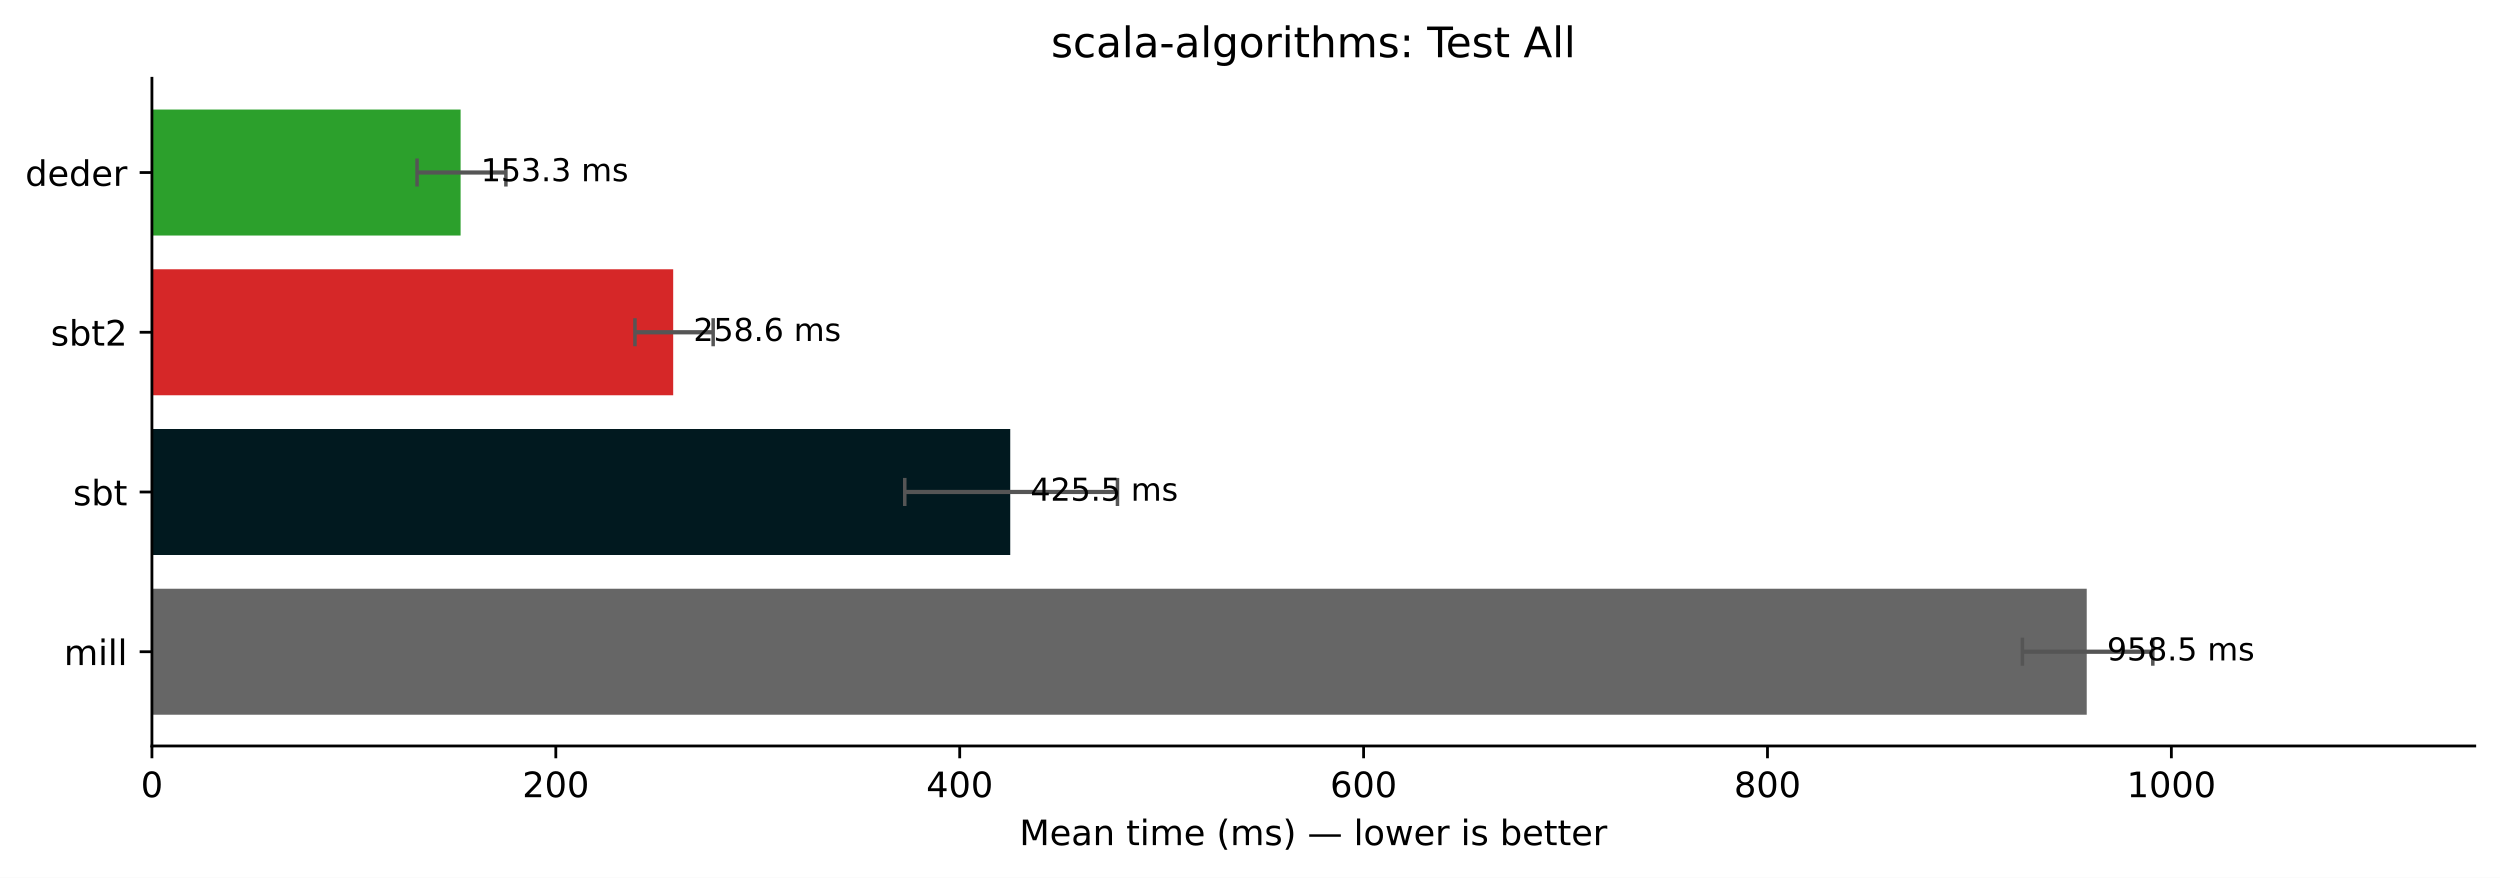
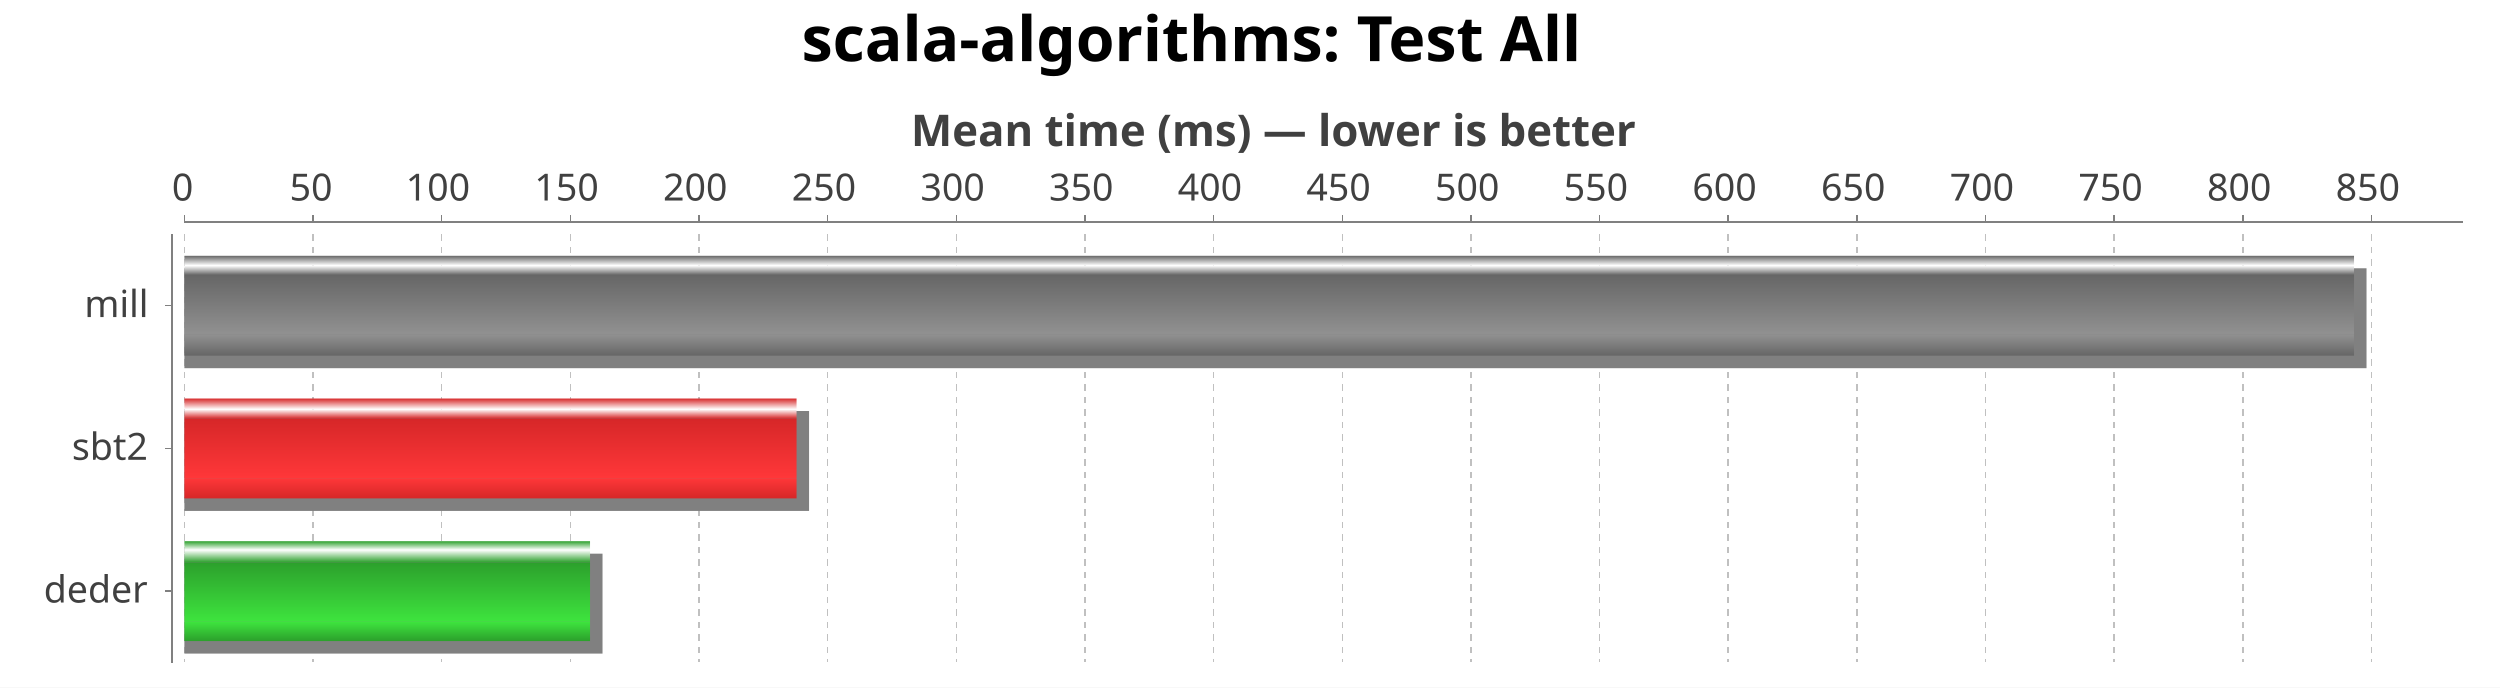
- <svg xmlns="http://www.w3.org/2000/svg" xmlns:xlink="http://www.w3.org/1999/xlink" width="712.754pt" height="250.234pt" viewBox="0 0 712.754 250.234" version="1.1">
+ <svg xmlns="http://www.w3.org/2000/svg" width="800" height="220" text-rendering="auto" shape-rendering="auto">
  <defs>
-     <style type="text/css">*{stroke-linejoin: round; stroke-linecap: butt}</style>
-   </defs>
-   <g id="figure_1">
-     <g id="patch_1">
-       <path d="M 0 250.234  L 712.754 250.234  L 712.754 0  L 0 0  z " style="fill: #ffffff" />
-     </g>
-     <g id="axes_1">
-       <g id="patch_2">
-         <path d="M 43.314 212.678  L 705.554 212.678  L 705.554 22.318  L 43.314 22.318  z " style="fill: #ffffff" />
-       </g>
-       <g id="patch_3">
-         <path d="M 43.314 204.025  L 595.181 204.025  L 595.181 167.593  L 43.314 167.593  z " clip-path="url(#p6a9abdd36c)" style="fill: #666666; stroke: #ffffff; stroke-width: 0.5; stroke-linejoin: miter" />
-       </g>
-       <g id="patch_4">
-         <path d="M 43.314 158.485  L 288.271 158.485  L 288.271 122.052  L 43.314 122.052  z " clip-path="url(#p6a9abdd36c)" style="fill: #01191f; stroke: #ffffff; stroke-width: 0.5; stroke-linejoin: miter" />
-       </g>
-       <g id="patch_5">
-         <path d="M 43.314 112.944  L 192.177 112.944  L 192.177 76.512  L 43.314 76.512  z " clip-path="url(#p6a9abdd36c)" style="fill: #d62728; stroke: #ffffff; stroke-width: 0.5; stroke-linejoin: miter" />
-       </g>
-       <g id="patch_6">
-         <path d="M 43.314 67.403  L 131.57 67.403  L 131.57 30.971  L 43.314 30.971  z " clip-path="url(#p6a9abdd36c)" style="fill: #2ca02c; stroke: #ffffff; stroke-width: 0.5; stroke-linejoin: miter" />
-       </g>
-       <g id="matplotlib.axis_1">
-         <g id="xtick_1">
-           <g id="line2d_1">
-             <defs>
-               <path id="m7f05a81379" d="M 0 0  L 0 3.5  " style="stroke: #000000; stroke-width: 0.8" />
-             </defs>
-             <g>
-               <use xlink:href="#m7f05a81379" x="43.314" y="212.678" style="stroke: #000000; stroke-width: 0.8" />
-             </g>
-           </g>
-           <g id="text_1">
-             <g transform="translate(40.13281 227.2766) scale(0.1 -0.1)">
-               <defs>
-                 <path id="DejaVuSans-30" d="M 2034 4250  Q 1547 4250 1301 3770  Q 1056 3291 1056 2328  Q 1056 1369 1301 889  Q 1547 409 2034 409  Q 2525 409 2770 889  Q 3016 1369 3016 2328  Q 3016 3291 2770 3770  Q 2525 4250 2034 4250  z M 2034 4750  Q 2819 4750 3233 4129  Q 3647 3509 3647 2328  Q 3647 1150 3233 529  Q 2819 -91 2034 -91  Q 1250 -91 836 529  Q 422 1150 422 2328  Q 422 3509 836 4129  Q 1250 4750 2034 4750  z " transform="scale(0.015625)" />
-               </defs>
-               <use xlink:href="#DejaVuSans-30" />
-             </g>
-           </g>
-         </g>
-         <g id="xtick_2">
-           <g id="line2d_2">
-             <g>
-               <use xlink:href="#m7f05a81379" x="158.463" y="212.678" style="stroke: #000000; stroke-width: 0.8" />
-             </g>
-           </g>
-           <g id="text_2">
-             <g transform="translate(148.9196 227.2766) scale(0.1 -0.1)">
-               <defs>
-                 <path id="DejaVuSans-32" d="M 1228 531  L 3431 531  L 3431 0  L 469 0  L 469 531  Q 828 903 1448 1529  Q 2069 2156 2228 2338  Q 2531 2678 2651 2914  Q 2772 3150 2772 3378  Q 2772 3750 2511 3984  Q 2250 4219 1831 4219  Q 1534 4219 1204 4116  Q 875 4013 500 3803  L 500 4441  Q 881 4594 1212 4672  Q 1544 4750 1819 4750  Q 2544 4750 2975 4387  Q 3406 4025 3406 3419  Q 3406 3131 3298 2873  Q 3191 2616 2906 2266  Q 2828 2175 2409 1742  Q 1991 1309 1228 531  z " transform="scale(0.015625)" />
-               </defs>
-               <use xlink:href="#DejaVuSans-32" />
-               <use xlink:href="#DejaVuSans-30" transform="translate(63.62305 0)" />
-               <use xlink:href="#DejaVuSans-30" transform="translate(127.2461 0)" />
-             </g>
-           </g>
-         </g>
-         <g id="xtick_3">
-           <g id="line2d_3">
-             <g>
-               <use xlink:href="#m7f05a81379" x="273.613" y="212.678" style="stroke: #000000; stroke-width: 0.8" />
-             </g>
-           </g>
-           <g id="text_3">
-             <g transform="translate(264.0688 227.2766) scale(0.1 -0.1)">
-               <defs>
-                 <path id="DejaVuSans-34" d="M 2419 4116  L 825 1625  L 2419 1625  L 2419 4116  z M 2253 4666  L 3047 4666  L 3047 1625  L 3713 1625  L 3713 1100  L 3047 1100  L 3047 0  L 2419 0  L 2419 1100  L 313 1100  L 313 1709  L 2253 4666  z " transform="scale(0.015625)" />
-               </defs>
-               <use xlink:href="#DejaVuSans-34" />
-               <use xlink:href="#DejaVuSans-30" transform="translate(63.62305 0)" />
-               <use xlink:href="#DejaVuSans-30" transform="translate(127.2461 0)" />
-             </g>
-           </g>
-         </g>
-         <g id="xtick_4">
-           <g id="line2d_4">
-             <g>
-               <use xlink:href="#m7f05a81379" x="388.762" y="212.678" style="stroke: #000000; stroke-width: 0.8" />
-             </g>
-           </g>
-           <g id="text_4">
-             <g transform="translate(379.2181 227.2766) scale(0.1 -0.1)">
-               <defs>
-                 <path id="DejaVuSans-36" d="M 2113 2584  Q 1688 2584 1439 2293  Q 1191 2003 1191 1497  Q 1191 994 1439 701  Q 1688 409 2113 409  Q 2538 409 2786 701  Q 3034 994 3034 1497  Q 3034 2003 2786 2293  Q 2538 2584 2113 2584  z M 3366 4563  L 3366 3988  Q 3128 4100 2886 4159  Q 2644 4219 2406 4219  Q 1781 4219 1451 3797  Q 1122 3375 1075 2522  Q 1259 2794 1537 2939  Q 1816 3084 2150 3084  Q 2853 3084 3261 2657  Q 3669 2231 3669 1497  Q 3669 778 3244 343  Q 2819 -91 2113 -91  Q 1303 -91 875 529  Q 447 1150 447 2328  Q 447 3434 972 4092  Q 1497 4750 2381 4750  Q 2619 4750 2861 4703  Q 3103 4656 3366 4563  z " transform="scale(0.015625)" />
-               </defs>
-               <use xlink:href="#DejaVuSans-36" />
-               <use xlink:href="#DejaVuSans-30" transform="translate(63.62305 0)" />
-               <use xlink:href="#DejaVuSans-30" transform="translate(127.2461 0)" />
-             </g>
-           </g>
-         </g>
-         <g id="xtick_5">
-           <g id="line2d_5">
-             <g>
-               <use xlink:href="#m7f05a81379" x="503.911" y="212.678" style="stroke: #000000; stroke-width: 0.8" />
-             </g>
-           </g>
-           <g id="text_5">
-             <g transform="translate(494.3673 227.2766) scale(0.1 -0.1)">
-               <defs>
-                 <path id="DejaVuSans-38" d="M 2034 2216  Q 1584 2216 1326 1975  Q 1069 1734 1069 1313  Q 1069 891 1326 650  Q 1584 409 2034 409  Q 2484 409 2743 651  Q 3003 894 3003 1313  Q 3003 1734 2745 1975  Q 2488 2216 2034 2216  z M 1403 2484  Q 997 2584 770 2862  Q 544 3141 544 3541  Q 544 4100 942 4425  Q 1341 4750 2034 4750  Q 2731 4750 3128 4425  Q 3525 4100 3525 3541  Q 3525 3141 3298 2862  Q 3072 2584 2669 2484  Q 3125 2378 3379 2068  Q 3634 1759 3634 1313  Q 3634 634 3220 271  Q 2806 -91 2034 -91  Q 1263 -91 848 271  Q 434 634 434 1313  Q 434 1759 690 2068  Q 947 2378 1403 2484  z M 1172 3481  Q 1172 3119 1398 2916  Q 1625 2713 2034 2713  Q 2441 2713 2670 2916  Q 2900 3119 2900 3481  Q 2900 3844 2670 4047  Q 2441 4250 2034 4250  Q 1625 4250 1398 4047  Q 1172 3844 1172 3481  z " transform="scale(0.015625)" />
-               </defs>
-               <use xlink:href="#DejaVuSans-38" />
-               <use xlink:href="#DejaVuSans-30" transform="translate(63.62305 0)" />
-               <use xlink:href="#DejaVuSans-30" transform="translate(127.2461 0)" />
-             </g>
-           </g>
-         </g>
-         <g id="xtick_6">
-           <g id="line2d_6">
-             <g>
-               <use xlink:href="#m7f05a81379" x="619.06" y="212.678" style="stroke: #000000; stroke-width: 0.8" />
-             </g>
-           </g>
-           <g id="text_6">
-             <g transform="translate(606.3353 227.2766) scale(0.1 -0.1)">
-               <defs>
-                 <path id="DejaVuSans-31" d="M 794 531  L 1825 531  L 1825 4091  L 703 3866  L 703 4441  L 1819 4666  L 2450 4666  L 2450 531  L 3481 531  L 3481 0  L 794 0  L 794 531  z " transform="scale(0.015625)" />
-               </defs>
-               <use xlink:href="#DejaVuSans-31" />
-               <use xlink:href="#DejaVuSans-30" transform="translate(63.62305 0)" />
-               <use xlink:href="#DejaVuSans-30" transform="translate(127.2461 0)" />
-               <use xlink:href="#DejaVuSans-30" transform="translate(190.8691 0)" />
-             </g>
-           </g>
-         </g>
-         <g id="text_7">
-           <g transform="translate(290.6372 240.9547) scale(0.1 -0.1)">
-             <defs>
-               <path id="DejaVuSans-4d" d="M 628 4666  L 1569 4666  L 2759 1491  L 3956 4666  L 4897 4666  L 4897 0  L 4281 0  L 4281 4097  L 3078 897  L 2444 897  L 1241 4097  L 1241 0  L 628 0  L 628 4666  z " transform="scale(0.015625)" />
-               <path id="DejaVuSans-65" d="M 3597 1894  L 3597 1613  L 953 1613  Q 991 1019 1311 708  Q 1631 397 2203 397  Q 2534 397 2845 478  Q 3156 559 3463 722  L 3463 178  Q 3153 47 2828 -22  Q 2503 -91 2169 -91  Q 1331 -91 842 396  Q 353 884 353 1716  Q 353 2575 817 3079  Q 1281 3584 2069 3584  Q 2775 3584 3186 3129  Q 3597 2675 3597 1894  z M 3022 2063  Q 3016 2534 2758 2815  Q 2500 3097 2075 3097  Q 1594 3097 1305 2825  Q 1016 2553 972 2059  L 3022 2063  z " transform="scale(0.015625)" />
-               <path id="DejaVuSans-61" d="M 2194 1759  Q 1497 1759 1228 1600  Q 959 1441 959 1056  Q 959 750 1161 570  Q 1363 391 1709 391  Q 2188 391 2477 730  Q 2766 1069 2766 1631  L 2766 1759  L 2194 1759  z M 3341 1997  L 3341 0  L 2766 0  L 2766 531  Q 2569 213 2275 61  Q 1981 -91 1556 -91  Q 1019 -91 701 211  Q 384 513 384 1019  Q 384 1609 779 1909  Q 1175 2209 1959 2209  L 2766 2209  L 2766 2266  Q 2766 2663 2505 2880  Q 2244 3097 1772 3097  Q 1472 3097 1187 3025  Q 903 2953 641 2809  L 641 3341  Q 956 3463 1253 3523  Q 1550 3584 1831 3584  Q 2591 3584 2966 3190  Q 3341 2797 3341 1997  z " transform="scale(0.015625)" />
-               <path id="DejaVuSans-6e" d="M 3513 2113  L 3513 0  L 2938 0  L 2938 2094  Q 2938 2591 2744 2837  Q 2550 3084 2163 3084  Q 1697 3084 1428 2787  Q 1159 2491 1159 1978  L 1159 0  L 581 0  L 581 3500  L 1159 3500  L 1159 2956  Q 1366 3272 1645 3428  Q 1925 3584 2291 3584  Q 2894 3584 3203 3211  Q 3513 2838 3513 2113  z " transform="scale(0.015625)" />
-               <path id="DejaVuSans-20" transform="scale(0.015625)" />
-               <path id="DejaVuSans-74" d="M 1172 4494  L 1172 3500  L 2356 3500  L 2356 3053  L 1172 3053  L 1172 1153  Q 1172 725 1289 603  Q 1406 481 1766 481  L 2356 481  L 2356 0  L 1766 0  Q 1100 0 847 248  Q 594 497 594 1153  L 594 3053  L 172 3053  L 172 3500  L 594 3500  L 594 4494  L 1172 4494  z " transform="scale(0.015625)" />
-               <path id="DejaVuSans-69" d="M 603 3500  L 1178 3500  L 1178 0  L 603 0  L 603 3500  z M 603 4863  L 1178 4863  L 1178 4134  L 603 4134  L 603 4863  z " transform="scale(0.015625)" />
-               <path id="DejaVuSans-6d" d="M 3328 2828  Q 3544 3216 3844 3400  Q 4144 3584 4550 3584  Q 5097 3584 5394 3201  Q 5691 2819 5691 2113  L 5691 0  L 5113 0  L 5113 2094  Q 5113 2597 4934 2840  Q 4756 3084 4391 3084  Q 3944 3084 3684 2787  Q 3425 2491 3425 1978  L 3425 0  L 2847 0  L 2847 2094  Q 2847 2600 2669 2842  Q 2491 3084 2119 3084  Q 1678 3084 1418 2786  Q 1159 2488 1159 1978  L 1159 0  L 581 0  L 581 3500  L 1159 3500  L 1159 2956  Q 1356 3278 1631 3431  Q 1906 3584 2284 3584  Q 2666 3584 2933 3390  Q 3200 3197 3328 2828  z " transform="scale(0.015625)" />
-               <path id="DejaVuSans-28" d="M 1984 4856  Q 1566 4138 1362 3434  Q 1159 2731 1159 2009  Q 1159 1288 1364 580  Q 1569 -128 1984 -844  L 1484 -844  Q 1016 -109 783 600  Q 550 1309 550 2009  Q 550 2706 781 3412  Q 1013 4119 1484 4856  L 1984 4856  z " transform="scale(0.015625)" />
-               <path id="DejaVuSans-73" d="M 2834 3397  L 2834 2853  Q 2591 2978 2328 3040  Q 2066 3103 1784 3103  Q 1356 3103 1142 2972  Q 928 2841 928 2578  Q 928 2378 1081 2264  Q 1234 2150 1697 2047  L 1894 2003  Q 2506 1872 2764 1633  Q 3022 1394 3022 966  Q 3022 478 2636 193  Q 2250 -91 1575 -91  Q 1294 -91 989 -36  Q 684 19 347 128  L 347 722  Q 666 556 975 473  Q 1284 391 1588 391  Q 1994 391 2212 530  Q 2431 669 2431 922  Q 2431 1156 2273 1281  Q 2116 1406 1581 1522  L 1381 1569  Q 847 1681 609 1914  Q 372 2147 372 2553  Q 372 3047 722 3315  Q 1072 3584 1716 3584  Q 2034 3584 2315 3537  Q 2597 3491 2834 3397  z " transform="scale(0.015625)" />
-               <path id="DejaVuSans-29" d="M 513 4856  L 1013 4856  Q 1481 4119 1714 3412  Q 1947 2706 1947 2009  Q 1947 1309 1714 600  Q 1481 -109 1013 -844  L 513 -844  Q 928 -128 1133 580  Q 1338 1288 1338 2009  Q 1338 2731 1133 3434  Q 928 4138 513 4856  z " transform="scale(0.015625)" />
-               <path id="DejaVuSans-2014" d="M 313 1978  L 6088 1978  L 6088 1528  L 313 1528  L 313 1978  z " transform="scale(0.015625)" />
-               <path id="DejaVuSans-6c" d="M 603 4863  L 1178 4863  L 1178 0  L 603 0  L 603 4863  z " transform="scale(0.015625)" />
-               <path id="DejaVuSans-6f" d="M 1959 3097  Q 1497 3097 1228 2736  Q 959 2375 959 1747  Q 959 1119 1226 758  Q 1494 397 1959 397  Q 2419 397 2687 759  Q 2956 1122 2956 1747  Q 2956 2369 2687 2733  Q 2419 3097 1959 3097  z M 1959 3584  Q 2709 3584 3137 3096  Q 3566 2609 3566 1747  Q 3566 888 3137 398  Q 2709 -91 1959 -91  Q 1206 -91 779 398  Q 353 888 353 1747  Q 353 2609 779 3096  Q 1206 3584 1959 3584  z " transform="scale(0.015625)" />
-               <path id="DejaVuSans-77" d="M 269 3500  L 844 3500  L 1563 769  L 2278 3500  L 2956 3500  L 3675 769  L 4391 3500  L 4966 3500  L 4050 0  L 3372 0  L 2619 2869  L 1863 0  L 1184 0  L 269 3500  z " transform="scale(0.015625)" />
-               <path id="DejaVuSans-72" d="M 2631 2963  Q 2534 3019 2420 3045  Q 2306 3072 2169 3072  Q 1681 3072 1420 2755  Q 1159 2438 1159 1844  L 1159 0  L 581 0  L 581 3500  L 1159 3500  L 1159 2956  Q 1341 3275 1631 3429  Q 1922 3584 2338 3584  Q 2397 3584 2469 3576  Q 2541 3569 2628 3553  L 2631 2963  z " transform="scale(0.015625)" />
-               <path id="DejaVuSans-62" d="M 3116 1747  Q 3116 2381 2855 2742  Q 2594 3103 2138 3103  Q 1681 3103 1420 2742  Q 1159 2381 1159 1747  Q 1159 1113 1420 752  Q 1681 391 2138 391  Q 2594 391 2855 752  Q 3116 1113 3116 1747  z M 1159 2969  Q 1341 3281 1617 3432  Q 1894 3584 2278 3584  Q 2916 3584 3314 3078  Q 3713 2572 3713 1747  Q 3713 922 3314 415  Q 2916 -91 2278 -91  Q 1894 -91 1617 61  Q 1341 213 1159 525  L 1159 0  L 581 0  L 581 4863  L 1159 4863  L 1159 2969  z " transform="scale(0.015625)" />
-             </defs>
-             <use xlink:href="#DejaVuSans-4d" />
-             <use xlink:href="#DejaVuSans-65" transform="translate(86.2793 0)" />
-             <use xlink:href="#DejaVuSans-61" transform="translate(147.8027 0)" />
-             <use xlink:href="#DejaVuSans-6e" transform="translate(209.082 0)" />
-             <use xlink:href="#DejaVuSans-20" transform="translate(272.4609 0)" />
-             <use xlink:href="#DejaVuSans-74" transform="translate(304.248 0)" />
-             <use xlink:href="#DejaVuSans-69" transform="translate(343.457 0)" />
-             <use xlink:href="#DejaVuSans-6d" transform="translate(371.2402 0)" />
-             <use xlink:href="#DejaVuSans-65" transform="translate(468.6523 0)" />
-             <use xlink:href="#DejaVuSans-20" transform="translate(530.1758 0)" />
-             <use xlink:href="#DejaVuSans-28" transform="translate(561.9629 0)" />
-             <use xlink:href="#DejaVuSans-6d" transform="translate(600.9766 0)" />
-             <use xlink:href="#DejaVuSans-73" transform="translate(698.3887 0)" />
-             <use xlink:href="#DejaVuSans-29" transform="translate(750.4883 0)" />
-             <use xlink:href="#DejaVuSans-20" transform="translate(789.502 0)" />
-             <use xlink:href="#DejaVuSans-2014" transform="translate(821.2891 0)" />
-             <use xlink:href="#DejaVuSans-20" transform="translate(921.2891 0)" />
-             <use xlink:href="#DejaVuSans-6c" transform="translate(953.0762 0)" />
-             <use xlink:href="#DejaVuSans-6f" transform="translate(980.8594 0)" />
-             <use xlink:href="#DejaVuSans-77" transform="translate(1042.041 0)" />
-             <use xlink:href="#DejaVuSans-65" transform="translate(1123.828 0)" />
-             <use xlink:href="#DejaVuSans-72" transform="translate(1185.352 0)" />
-             <use xlink:href="#DejaVuSans-20" transform="translate(1226.465 0)" />
-             <use xlink:href="#DejaVuSans-69" transform="translate(1258.252 0)" />
-             <use xlink:href="#DejaVuSans-73" transform="translate(1286.035 0)" />
-             <use xlink:href="#DejaVuSans-20" transform="translate(1338.135 0)" />
-             <use xlink:href="#DejaVuSans-62" transform="translate(1369.922 0)" />
-             <use xlink:href="#DejaVuSans-65" transform="translate(1433.398 0)" />
-             <use xlink:href="#DejaVuSans-74" transform="translate(1494.922 0)" />
-             <use xlink:href="#DejaVuSans-74" transform="translate(1534.131 0)" />
-             <use xlink:href="#DejaVuSans-65" transform="translate(1573.34 0)" />
-             <use xlink:href="#DejaVuSans-72" transform="translate(1634.863 0)" />
-           </g>
-         </g>
-       </g>
-       <g id="matplotlib.axis_2">
-         <g id="ytick_1">
-           <g id="line2d_7">
-             <defs>
-               <path id="mf8a5759337" d="M 0 0  L -3.5 0  " style="stroke: #000000; stroke-width: 0.8" />
-             </defs>
-             <g>
-               <use xlink:href="#mf8a5759337" x="43.314" y="185.809" style="stroke: #000000; stroke-width: 0.8" />
-             </g>
-           </g>
-           <g id="text_8">
-             <g transform="translate(18.23906 189.6083) scale(0.1 -0.1)">
-               <use xlink:href="#DejaVuSans-6d" />
-               <use xlink:href="#DejaVuSans-69" transform="translate(97.41211 0)" />
-               <use xlink:href="#DejaVuSans-6c" transform="translate(125.1953 0)" />
-               <use xlink:href="#DejaVuSans-6c" transform="translate(152.9785 0)" />
-             </g>
-           </g>
-         </g>
-         <g id="ytick_2">
-           <g id="line2d_8">
-             <g>
-               <use xlink:href="#mf8a5759337" x="43.314" y="140.268" style="stroke: #000000; stroke-width: 0.8" />
-             </g>
-           </g>
-           <g id="text_9">
-             <g transform="translate(20.83594 144.0677) scale(0.1 -0.1)">
-               <use xlink:href="#DejaVuSans-73" />
-               <use xlink:href="#DejaVuSans-62" transform="translate(52.09961 0)" />
-               <use xlink:href="#DejaVuSans-74" transform="translate(115.5762 0)" />
-             </g>
-           </g>
-         </g>
-         <g id="ytick_3">
-           <g id="line2d_9">
-             <g>
-               <use xlink:href="#mf8a5759337" x="43.314" y="94.728" style="stroke: #000000; stroke-width: 0.8" />
-             </g>
-           </g>
-           <g id="text_10">
-             <g transform="translate(14.47344 98.52701) scale(0.1 -0.1)">
-               <use xlink:href="#DejaVuSans-73" />
-               <use xlink:href="#DejaVuSans-62" transform="translate(52.09961 0)" />
-               <use xlink:href="#DejaVuSans-74" transform="translate(115.5762 0)" />
-               <use xlink:href="#DejaVuSans-32" transform="translate(154.7852 0)" />
-             </g>
-           </g>
-         </g>
-         <g id="ytick_4">
-           <g id="line2d_10">
-             <g>
-               <use xlink:href="#mf8a5759337" x="43.314" y="49.187" style="stroke: #000000; stroke-width: 0.8" />
-             </g>
-           </g>
-           <g id="text_11">
-             <g transform="translate(7.2 52.98634) scale(0.1 -0.1)">
-               <defs>
-                 <path id="DejaVuSans-64" d="M 2906 2969  L 2906 4863  L 3481 4863  L 3481 0  L 2906 0  L 2906 525  Q 2725 213 2448 61  Q 2172 -91 1784 -91  Q 1150 -91 751 415  Q 353 922 353 1747  Q 353 2572 751 3078  Q 1150 3584 1784 3584  Q 2172 3584 2448 3432  Q 2725 3281 2906 2969  z M 947 1747  Q 947 1113 1208 752  Q 1469 391 1925 391  Q 2381 391 2643 752  Q 2906 1113 2906 1747  Q 2906 2381 2643 2742  Q 2381 3103 1925 3103  Q 1469 3103 1208 2742  Q 947 2381 947 1747  z " transform="scale(0.015625)" />
-               </defs>
-               <use xlink:href="#DejaVuSans-64" />
-               <use xlink:href="#DejaVuSans-65" transform="translate(63.47656 0)" />
-               <use xlink:href="#DejaVuSans-64" transform="translate(125 0)" />
-               <use xlink:href="#DejaVuSans-65" transform="translate(188.4766 0)" />
-               <use xlink:href="#DejaVuSans-72" transform="translate(250 0)" />
-             </g>
-           </g>
-         </g>
-       </g>
-       <g id="LineCollection_1">
-         <path d="M 576.593 185.809  L 613.768 185.809  " clip-path="url(#p6a9abdd36c)" style="fill: none; stroke: #555555; stroke-width: 1.2" />
-         <path d="M 257.95 140.268  L 318.591 140.268  " clip-path="url(#p6a9abdd36c)" style="fill: none; stroke: #555555; stroke-width: 1.2" />
-         <path d="M 181.028 94.728  L 203.326 94.728  " clip-path="url(#p6a9abdd36c)" style="fill: none; stroke: #555555; stroke-width: 1.2" />
-         <path d="M 118.906 49.187  L 144.234 49.187  " clip-path="url(#p6a9abdd36c)" style="fill: none; stroke: #555555; stroke-width: 1.2" />
-       </g>
-       <g id="line2d_11">
-         <defs>
-           <path id="ma077596c77" d="M 0 4  L 0 -4  " style="stroke: #555555" />
-         </defs>
-         <g clip-path="url(#p6a9abdd36c)">
-           <use xlink:href="#ma077596c77" x="576.593" y="185.809" style="fill: #1f77b4; stroke: #555555" />
-           <use xlink:href="#ma077596c77" x="257.95" y="140.268" style="fill: #1f77b4; stroke: #555555" />
-           <use xlink:href="#ma077596c77" x="181.028" y="94.728" style="fill: #1f77b4; stroke: #555555" />
-           <use xlink:href="#ma077596c77" x="118.906" y="49.187" style="fill: #1f77b4; stroke: #555555" />
-         </g>
-       </g>
-       <g id="line2d_12">
-         <g clip-path="url(#p6a9abdd36c)">
-           <use xlink:href="#ma077596c77" x="613.768" y="185.809" style="fill: #1f77b4; stroke: #555555" />
-           <use xlink:href="#ma077596c77" x="318.591" y="140.268" style="fill: #1f77b4; stroke: #555555" />
-           <use xlink:href="#ma077596c77" x="203.326" y="94.728" style="fill: #1f77b4; stroke: #555555" />
-           <use xlink:href="#ma077596c77" x="144.234" y="49.187" style="fill: #1f77b4; stroke: #555555" />
-         </g>
-       </g>
-       <g id="patch_7">
-         <path d="M 43.314 212.678  L 43.314 22.318  " style="fill: none; stroke: #000000; stroke-width: 0.8; stroke-linejoin: miter; stroke-linecap: square" />
-       </g>
-       <g id="patch_8">
-         <path d="M 43.314 212.678  L 705.554 212.678  " style="fill: none; stroke: #000000; stroke-width: 0.8; stroke-linejoin: miter; stroke-linecap: square" />
-       </g>
-       <g id="text_12">
-         <g transform="translate(600.6994 188.2926) scale(0.09 -0.09)">
-           <defs>
-             <path id="DejaVuSans-39" d="M 703 97  L 703 672  Q 941 559 1184 500  Q 1428 441 1663 441  Q 2288 441 2617 861  Q 2947 1281 2994 2138  Q 2813 1869 2534 1725  Q 2256 1581 1919 1581  Q 1219 1581 811 2004  Q 403 2428 403 3163  Q 403 3881 828 4315  Q 1253 4750 1959 4750  Q 2769 4750 3195 4129  Q 3622 3509 3622 2328  Q 3622 1225 3098 567  Q 2575 -91 1691 -91  Q 1453 -91 1209 -44  Q 966 3 703 97  z M 1959 2075  Q 2384 2075 2632 2365  Q 2881 2656 2881 3163  Q 2881 3666 2632 3958  Q 2384 4250 1959 4250  Q 1534 4250 1286 3958  Q 1038 3666 1038 3163  Q 1038 2656 1286 2365  Q 1534 2075 1959 2075  z " transform="scale(0.015625)" />
-             <path id="DejaVuSans-35" d="M 691 4666  L 3169 4666  L 3169 4134  L 1269 4134  L 1269 2991  Q 1406 3038 1543 3061  Q 1681 3084 1819 3084  Q 2600 3084 3056 2656  Q 3513 2228 3513 1497  Q 3513 744 3044 326  Q 2575 -91 1722 -91  Q 1428 -91 1123 -41  Q 819 9 494 109  L 494 744  Q 775 591 1075 516  Q 1375 441 1709 441  Q 2250 441 2565 725  Q 2881 1009 2881 1497  Q 2881 1984 2565 2268  Q 2250 2553 1709 2553  Q 1456 2553 1204 2497  Q 953 2441 691 2322  L 691 4666  z " transform="scale(0.015625)" />
-             <path id="DejaVuSans-2e" d="M 684 794  L 1344 794  L 1344 0  L 684 0  L 684 794  z " transform="scale(0.015625)" />
-           </defs>
-           <use xlink:href="#DejaVuSans-39" />
-           <use xlink:href="#DejaVuSans-35" transform="translate(63.62305 0)" />
-           <use xlink:href="#DejaVuSans-38" transform="translate(127.2461 0)" />
-           <use xlink:href="#DejaVuSans-2e" transform="translate(190.8691 0)" />
-           <use xlink:href="#DejaVuSans-35" transform="translate(222.6562 0)" />
-           <use xlink:href="#DejaVuSans-20" transform="translate(286.2793 0)" />
-           <use xlink:href="#DejaVuSans-6d" transform="translate(318.0664 0)" />
-           <use xlink:href="#DejaVuSans-73" transform="translate(415.4785 0)" />
-         </g>
-       </g>
-       <g id="text_13">
-         <g transform="translate(293.7893 142.7519) scale(0.09 -0.09)">
-           <use xlink:href="#DejaVuSans-34" />
-           <use xlink:href="#DejaVuSans-32" transform="translate(63.62305 0)" />
-           <use xlink:href="#DejaVuSans-35" transform="translate(127.2461 0)" />
-           <use xlink:href="#DejaVuSans-2e" transform="translate(190.8691 0)" />
-           <use xlink:href="#DejaVuSans-35" transform="translate(222.6562 0)" />
-           <use xlink:href="#DejaVuSans-20" transform="translate(286.2793 0)" />
-           <use xlink:href="#DejaVuSans-6d" transform="translate(318.0664 0)" />
-           <use xlink:href="#DejaVuSans-73" transform="translate(415.4785 0)" />
-         </g>
-       </g>
-       <g id="text_14">
-         <g transform="translate(197.6956 97.21123) scale(0.09 -0.09)">
-           <use xlink:href="#DejaVuSans-32" />
-           <use xlink:href="#DejaVuSans-35" transform="translate(63.62305 0)" />
-           <use xlink:href="#DejaVuSans-38" transform="translate(127.2461 0)" />
-           <use xlink:href="#DejaVuSans-2e" transform="translate(190.8691 0)" />
-           <use xlink:href="#DejaVuSans-36" transform="translate(222.6562 0)" />
-           <use xlink:href="#DejaVuSans-20" transform="translate(286.2793 0)" />
-           <use xlink:href="#DejaVuSans-6d" transform="translate(318.0664 0)" />
-           <use xlink:href="#DejaVuSans-73" transform="translate(415.4785 0)" />
-         </g>
-       </g>
-       <g id="text_15">
-         <g transform="translate(137.0889 51.67056) scale(0.09 -0.09)">
-           <defs>
-             <path id="DejaVuSans-33" d="M 2597 2516  Q 3050 2419 3304 2112  Q 3559 1806 3559 1356  Q 3559 666 3084 287  Q 2609 -91 1734 -91  Q 1441 -91 1130 -33  Q 819 25 488 141  L 488 750  Q 750 597 1062 519  Q 1375 441 1716 441  Q 2309 441 2620 675  Q 2931 909 2931 1356  Q 2931 1769 2642 2001  Q 2353 2234 1838 2234  L 1294 2234  L 1294 2753  L 1863 2753  Q 2328 2753 2575 2939  Q 2822 3125 2822 3475  Q 2822 3834 2567 4026  Q 2313 4219 1838 4219  Q 1578 4219 1281 4162  Q 984 4106 628 3988  L 628 4550  Q 988 4650 1302 4700  Q 1616 4750 1894 4750  Q 2613 4750 3031 4423  Q 3450 4097 3450 3541  Q 3450 3153 3228 2886  Q 3006 2619 2597 2516  z " transform="scale(0.015625)" />
-           </defs>
-           <use xlink:href="#DejaVuSans-31" />
-           <use xlink:href="#DejaVuSans-35" transform="translate(63.62305 0)" />
-           <use xlink:href="#DejaVuSans-33" transform="translate(127.2461 0)" />
-           <use xlink:href="#DejaVuSans-2e" transform="translate(190.8691 0)" />
-           <use xlink:href="#DejaVuSans-33" transform="translate(222.6562 0)" />
-           <use xlink:href="#DejaVuSans-20" transform="translate(286.2793 0)" />
-           <use xlink:href="#DejaVuSans-6d" transform="translate(318.0664 0)" />
-           <use xlink:href="#DejaVuSans-73" transform="translate(415.4785 0)" />
-         </g>
-       </g>
-       <g id="text_16">
-         <g transform="translate(299.6544 16.31812) scale(0.12 -0.12)">
-           <defs>
-             <path id="DejaVuSans-63" d="M 3122 3366  L 3122 2828  Q 2878 2963 2633 3030  Q 2388 3097 2138 3097  Q 1578 3097 1268 2742  Q 959 2388 959 1747  Q 959 1106 1268 751  Q 1578 397 2138 397  Q 2388 397 2633 464  Q 2878 531 3122 666  L 3122 134  Q 2881 22 2623 -34  Q 2366 -91 2075 -91  Q 1284 -91 818 406  Q 353 903 353 1747  Q 353 2603 823 3093  Q 1294 3584 2113 3584  Q 2378 3584 2631 3529  Q 2884 3475 3122 3366  z " transform="scale(0.015625)" />
-             <path id="DejaVuSans-2d" d="M 313 2009  L 1997 2009  L 1997 1497  L 313 1497  L 313 2009  z " transform="scale(0.015625)" />
-             <path id="DejaVuSans-67" d="M 2906 1791  Q 2906 2416 2648 2759  Q 2391 3103 1925 3103  Q 1463 3103 1205 2759  Q 947 2416 947 1791  Q 947 1169 1205 825  Q 1463 481 1925 481  Q 2391 481 2648 825  Q 2906 1169 2906 1791  z M 3481 434  Q 3481 -459 3084 -895  Q 2688 -1331 1869 -1331  Q 1566 -1331 1297 -1286  Q 1028 -1241 775 -1147  L 775 -588  Q 1028 -725 1275 -790  Q 1522 -856 1778 -856  Q 2344 -856 2625 -561  Q 2906 -266 2906 331  L 2906 616  Q 2728 306 2450 153  Q 2172 0 1784 0  Q 1141 0 747 490  Q 353 981 353 1791  Q 353 2603 747 3093  Q 1141 3584 1784 3584  Q 2172 3584 2450 3431  Q 2728 3278 2906 2969  L 2906 3500  L 3481 3500  L 3481 434  z " transform="scale(0.015625)" />
-             <path id="DejaVuSans-68" d="M 3513 2113  L 3513 0  L 2938 0  L 2938 2094  Q 2938 2591 2744 2837  Q 2550 3084 2163 3084  Q 1697 3084 1428 2787  Q 1159 2491 1159 1978  L 1159 0  L 581 0  L 581 4863  L 1159 4863  L 1159 2956  Q 1366 3272 1645 3428  Q 1925 3584 2291 3584  Q 2894 3584 3203 3211  Q 3513 2838 3513 2113  z " transform="scale(0.015625)" />
-             <path id="DejaVuSans-3a" d="M 750 794  L 1409 794  L 1409 0  L 750 0  L 750 794  z M 750 3309  L 1409 3309  L 1409 2516  L 750 2516  L 750 3309  z " transform="scale(0.015625)" />
-             <path id="DejaVuSans-54" d="M -19 4666  L 3928 4666  L 3928 4134  L 2272 4134  L 2272 0  L 1638 0  L 1638 4134  L -19 4134  L -19 4666  z " transform="scale(0.015625)" />
-             <path id="DejaVuSans-41" d="M 2188 4044  L 1331 1722  L 3047 1722  L 2188 4044  z M 1831 4666  L 2547 4666  L 4325 0  L 3669 0  L 3244 1197  L 1141 1197  L 716 0  L 50 0  L 1831 4666  z " transform="scale(0.015625)" />
-           </defs>
-           <use xlink:href="#DejaVuSans-73" />
-           <use xlink:href="#DejaVuSans-63" transform="translate(52.09961 0)" />
-           <use xlink:href="#DejaVuSans-61" transform="translate(107.0801 0)" />
-           <use xlink:href="#DejaVuSans-6c" transform="translate(168.3594 0)" />
-           <use xlink:href="#DejaVuSans-61" transform="translate(196.1426 0)" />
-           <use xlink:href="#DejaVuSans-2d" transform="translate(257.4219 0)" />
-           <use xlink:href="#DejaVuSans-61" transform="translate(293.5059 0)" />
-           <use xlink:href="#DejaVuSans-6c" transform="translate(354.7852 0)" />
-           <use xlink:href="#DejaVuSans-67" transform="translate(382.5684 0)" />
-           <use xlink:href="#DejaVuSans-6f" transform="translate(446.0449 0)" />
-           <use xlink:href="#DejaVuSans-72" transform="translate(507.2266 0)" />
-           <use xlink:href="#DejaVuSans-69" transform="translate(548.3398 0)" />
-           <use xlink:href="#DejaVuSans-74" transform="translate(576.123 0)" />
-           <use xlink:href="#DejaVuSans-68" transform="translate(615.332 0)" />
-           <use xlink:href="#DejaVuSans-6d" transform="translate(678.7109 0)" />
-           <use xlink:href="#DejaVuSans-73" transform="translate(776.123 0)" />
-           <use xlink:href="#DejaVuSans-3a" transform="translate(828.2227 0)" />
-           <use xlink:href="#DejaVuSans-20" transform="translate(861.9141 0)" />
-           <use xlink:href="#DejaVuSans-54" transform="translate(893.7012 0)" />
-           <use xlink:href="#DejaVuSans-65" transform="translate(937.7852 0)" />
-           <use xlink:href="#DejaVuSans-73" transform="translate(999.3086 0)" />
-           <use xlink:href="#DejaVuSans-74" transform="translate(1051.408 0)" />
-           <use xlink:href="#DejaVuSans-20" transform="translate(1090.617 0)" />
-           <use xlink:href="#DejaVuSans-41" transform="translate(1122.404 0)" />
-           <use xlink:href="#DejaVuSans-6c" transform="translate(1190.812 0)" />
-           <use xlink:href="#DejaVuSans-6c" transform="translate(1218.596 0)" />
-         </g>
-       </g>
-     </g>
-   </g>
-   <defs>
-     <clipPath id="p6a9abdd36c">
-       <rect x="43.314" y="22.318" width="662.24" height="190.36" />
+     <linearGradient id="_297304123917gp1" x1="0" y1="85" x2="0" y2="88" gradientUnits="userSpaceOnUse">
+       <stop offset="0%" stop-color="rgb(255,255,255)" />
+       <stop offset="100%" stop-color="rgb(102,102,102)" />
+     </linearGradient>
+     <linearGradient id="_297304123917gp3" x1="0" y1="107" x2="0" y2="113.82" gradientUnits="userSpaceOnUse">
+       <stop offset="0%" stop-color="rgb(145,145,145)" />
+       <stop offset="100%" stop-color="rgb(102,102,102)" />
+     </linearGradient>
+     <linearGradient id="_297304123917gp9" x1="0" y1="176" x2="0" y2="180" gradientUnits="userSpaceOnUse">
+       <stop offset="0%" stop-color="rgb(255,255,255)" />
+       <stop offset="100%" stop-color="rgb(44,160,44)" />
+     </linearGradient>
+     <linearGradient id="_297304123917gp4" x1="0" y1="127.52" x2="0" y2="131" gradientUnits="userSpaceOnUse">
+       <stop offset="0%" stop-color="rgb(214,39,40)" />
+       <stop offset="100%" stop-color="rgb(255,255,255)" />
+     </linearGradient>
+     <linearGradient id="_297304123917gp7" x1="0" y1="153" x2="0" y2="159.48" gradientUnits="userSpaceOnUse">
+       <stop offset="0%" stop-color="rgb(255,55,57)" />
+       <stop offset="100%" stop-color="rgb(214,39,40)" />
+     </linearGradient>
+     <linearGradient id="_297304123917gp0" x1="0" y1="81.85" x2="0" y2="85" gradientUnits="userSpaceOnUse">
+       <stop offset="0%" stop-color="rgb(102,102,102)" />
+       <stop offset="100%" stop-color="rgb(255,255,255)" />
+     </linearGradient>
+     <linearGradient id="_297304123917gp5" x1="0" y1="131" x2="0" y2="134" gradientUnits="userSpaceOnUse">
+       <stop offset="0%" stop-color="rgb(255,255,255)" />
+       <stop offset="100%" stop-color="rgb(214,39,40)" />
+     </linearGradient>
+     <linearGradient id="_297304123917gp6" x1="0" y1="134" x2="0" y2="153" gradientUnits="userSpaceOnUse">
+       <stop offset="0%" stop-color="rgb(214,39,40)" />
+       <stop offset="100%" stop-color="rgb(255,55,57)" />
+     </linearGradient>
+     <linearGradient id="_297304123917gp11" x1="0" y1="199" x2="0" y2="205.15" gradientUnits="userSpaceOnUse">
+       <stop offset="0%" stop-color="rgb(62,228,62)" />
+       <stop offset="100%" stop-color="rgb(44,160,44)" />
+     </linearGradient>
+     <linearGradient id="_297304123917gp2" x1="0" y1="88" x2="0" y2="107" gradientUnits="userSpaceOnUse">
+       <stop offset="0%" stop-color="rgb(102,102,102)" />
+       <stop offset="100%" stop-color="rgb(145,145,145)" />
+     </linearGradient>
+     <linearGradient id="_297304123917gp10" x1="0" y1="180" x2="0" y2="199" gradientUnits="userSpaceOnUse">
+       <stop offset="0%" stop-color="rgb(44,160,44)" />
+       <stop offset="100%" stop-color="rgb(62,228,62)" />
+     </linearGradient>
+     <linearGradient id="_297304123917gp8" x1="0" y1="173.18" x2="0" y2="176" gradientUnits="userSpaceOnUse">
+       <stop offset="0%" stop-color="rgb(44,160,44)" />
+       <stop offset="100%" stop-color="rgb(255,255,255)" />
+     </linearGradient>
+     <clipPath id="_297304123917clip-0">
+       <path d="M0,0L0,220L800,220L800,0Z" />
+     </clipPath>
+     <clipPath id="_297304123917clip-1">
+       <path d="M59,75L59,212L788,212L788,75Z" />
    </clipPath>
  </defs>
+   <rect x="0" y="0" width="800" height="220" style="fill:rgb(255,255,255)" clip-path="url(#_297304123917clip-0)" />
+   <g>
+     <text x="256.5" y="19.56" style="fill: rgb(0,0,0); fill-opacity: 1.0; font-family: sans-serif; font-size: 20px; font-weight: bold;" clip-path="url(#_297304123917clip-0)">scala-algorithms: Test All</text>
+   </g>
+   <rect x="59" y="75" width="729" height="137" style="fill:rgb(255,255,255)" clip-path="url(#_297304123917clip-0)" />
+   <line x1="59" y1="71" x2="788" y2="71" style="stroke-width:0.5;stroke:rgb(128,128,128);stroke-opacity:1.0;stroke-linecap:square;stroke-miterlimit:10;shape-rendering:crispEdges" clip-path="url(#_297304123917clip-0)" />
+   <g>
+     <text x="55" y="64.17" style="fill: rgb(64,64,64); fill-opacity: 1.0; font-family: sans-serif; font-size: 12px;" clip-path="url(#_297304123917clip-0)">0</text>
+   </g>
+   <line x1="59" y1="69" x2="59" y2="71" style="stroke-width:0.5;stroke:rgb(128,128,128);stroke-opacity:1.0;stroke-linecap:square;stroke-miterlimit:10;shape-rendering:crispEdges" clip-path="url(#_297304123917clip-0)" />
+   <g>
+     <text x="92.67" y="64.17" style="fill: rgb(64,64,64); fill-opacity: 1.0; font-family: sans-serif; font-size: 12px;" clip-path="url(#_297304123917clip-0)">50</text>
+   </g>
+   <line x1="100.17" y1="69" x2="100.17" y2="71" style="stroke-width:0.5;stroke:rgb(128,128,128);stroke-opacity:1.0;stroke-linecap:square;stroke-miterlimit:10;shape-rendering:crispEdges" clip-path="url(#_297304123917clip-0)" />
+   <g>
+     <text x="129.84" y="64.17" style="fill: rgb(64,64,64); fill-opacity: 1.0; font-family: sans-serif; font-size: 12px;" clip-path="url(#_297304123917clip-0)">100</text>
+   </g>
+   <line x1="141.34" y1="69" x2="141.34" y2="71" style="stroke-width:0.5;stroke:rgb(128,128,128);stroke-opacity:1.0;stroke-linecap:square;stroke-miterlimit:10;shape-rendering:crispEdges" clip-path="url(#_297304123917clip-0)" />
+   <g>
+     <text x="171.01" y="64.17" style="fill: rgb(64,64,64); fill-opacity: 1.0; font-family: sans-serif; font-size: 12px;" clip-path="url(#_297304123917clip-0)">150</text>
+   </g>
+   <line x1="182.51" y1="69" x2="182.51" y2="71" style="stroke-width:0.5;stroke:rgb(128,128,128);stroke-opacity:1.0;stroke-linecap:square;stroke-miterlimit:10;shape-rendering:crispEdges" clip-path="url(#_297304123917clip-0)" />
+   <g>
+     <text x="212.18" y="64.17" style="fill: rgb(64,64,64); fill-opacity: 1.0; font-family: sans-serif; font-size: 12px;" clip-path="url(#_297304123917clip-0)">200</text>
+   </g>
+   <line x1="223.68" y1="69" x2="223.68" y2="71" style="stroke-width:0.5;stroke:rgb(128,128,128);stroke-opacity:1.0;stroke-linecap:square;stroke-miterlimit:10;shape-rendering:crispEdges" clip-path="url(#_297304123917clip-0)" />
+   <g>
+     <text x="253.36" y="64.17" style="fill: rgb(64,64,64); fill-opacity: 1.0; font-family: sans-serif; font-size: 12px;" clip-path="url(#_297304123917clip-0)">250</text>
+   </g>
+   <line x1="264.86" y1="69" x2="264.86" y2="71" style="stroke-width:0.5;stroke:rgb(128,128,128);stroke-opacity:1.0;stroke-linecap:square;stroke-miterlimit:10;shape-rendering:crispEdges" clip-path="url(#_297304123917clip-0)" />
+   <g>
+     <text x="294.53" y="64.17" style="fill: rgb(64,64,64); fill-opacity: 1.0; font-family: sans-serif; font-size: 12px;" clip-path="url(#_297304123917clip-0)">300</text>
+   </g>
+   <line x1="306.03" y1="69" x2="306.03" y2="71" style="stroke-width:0.5;stroke:rgb(128,128,128);stroke-opacity:1.0;stroke-linecap:square;stroke-miterlimit:10;shape-rendering:crispEdges" clip-path="url(#_297304123917clip-0)" />
+   <g>
+     <text x="335.7" y="64.17" style="fill: rgb(64,64,64); fill-opacity: 1.0; font-family: sans-serif; font-size: 12px;" clip-path="url(#_297304123917clip-0)">350</text>
+   </g>
+   <line x1="347.2" y1="69" x2="347.2" y2="71" style="stroke-width:0.5;stroke:rgb(128,128,128);stroke-opacity:1.0;stroke-linecap:square;stroke-miterlimit:10;shape-rendering:crispEdges" clip-path="url(#_297304123917clip-0)" />
+   <g>
+     <text x="376.87" y="64.17" style="fill: rgb(64,64,64); fill-opacity: 1.0; font-family: sans-serif; font-size: 12px;" clip-path="url(#_297304123917clip-0)">400</text>
+   </g>
+   <line x1="388.37" y1="69" x2="388.37" y2="71" style="stroke-width:0.5;stroke:rgb(128,128,128);stroke-opacity:1.0;stroke-linecap:square;stroke-miterlimit:10;shape-rendering:crispEdges" clip-path="url(#_297304123917clip-0)" />
+   <g>
+     <text x="418.04" y="64.17" style="fill: rgb(64,64,64); fill-opacity: 1.0; font-family: sans-serif; font-size: 12px;" clip-path="url(#_297304123917clip-0)">450</text>
+   </g>
+   <line x1="429.54" y1="69" x2="429.54" y2="71" style="stroke-width:0.5;stroke:rgb(128,128,128);stroke-opacity:1.0;stroke-linecap:square;stroke-miterlimit:10;shape-rendering:crispEdges" clip-path="url(#_297304123917clip-0)" />
+   <g>
+     <text x="459.21" y="64.17" style="fill: rgb(64,64,64); fill-opacity: 1.0; font-family: sans-serif; font-size: 12px;" clip-path="url(#_297304123917clip-0)">500</text>
+   </g>
+   <line x1="470.71" y1="69" x2="470.71" y2="71" style="stroke-width:0.5;stroke:rgb(128,128,128);stroke-opacity:1.0;stroke-linecap:square;stroke-miterlimit:10;shape-rendering:crispEdges" clip-path="url(#_297304123917clip-0)" />
+   <g>
+     <text x="500.38" y="64.17" style="fill: rgb(64,64,64); fill-opacity: 1.0; font-family: sans-serif; font-size: 12px;" clip-path="url(#_297304123917clip-0)">550</text>
+   </g>
+   <line x1="511.88" y1="69" x2="511.88" y2="71" style="stroke-width:0.5;stroke:rgb(128,128,128);stroke-opacity:1.0;stroke-linecap:square;stroke-miterlimit:10;shape-rendering:crispEdges" clip-path="url(#_297304123917clip-0)" />
+   <g>
+     <text x="541.55" y="64.17" style="fill: rgb(64,64,64); fill-opacity: 1.0; font-family: sans-serif; font-size: 12px;" clip-path="url(#_297304123917clip-0)">600</text>
+   </g>
+   <line x1="553.05" y1="69" x2="553.05" y2="71" style="stroke-width:0.5;stroke:rgb(128,128,128);stroke-opacity:1.0;stroke-linecap:square;stroke-miterlimit:10;shape-rendering:crispEdges" clip-path="url(#_297304123917clip-0)" />
+   <g>
+     <text x="582.73" y="64.17" style="fill: rgb(64,64,64); fill-opacity: 1.0; font-family: sans-serif; font-size: 12px;" clip-path="url(#_297304123917clip-0)">650</text>
+   </g>
+   <line x1="594.23" y1="69" x2="594.23" y2="71" style="stroke-width:0.5;stroke:rgb(128,128,128);stroke-opacity:1.0;stroke-linecap:square;stroke-miterlimit:10;shape-rendering:crispEdges" clip-path="url(#_297304123917clip-0)" />
+   <g>
+     <text x="623.9" y="64.17" style="fill: rgb(64,64,64); fill-opacity: 1.0; font-family: sans-serif; font-size: 12px;" clip-path="url(#_297304123917clip-0)">700</text>
+   </g>
+   <line x1="635.4" y1="69" x2="635.4" y2="71" style="stroke-width:0.5;stroke:rgb(128,128,128);stroke-opacity:1.0;stroke-linecap:square;stroke-miterlimit:10;shape-rendering:crispEdges" clip-path="url(#_297304123917clip-0)" />
+   <g>
+     <text x="665.07" y="64.17" style="fill: rgb(64,64,64); fill-opacity: 1.0; font-family: sans-serif; font-size: 12px;" clip-path="url(#_297304123917clip-0)">750</text>
+   </g>
+   <line x1="676.57" y1="69" x2="676.57" y2="71" style="stroke-width:0.5;stroke:rgb(128,128,128);stroke-opacity:1.0;stroke-linecap:square;stroke-miterlimit:10;shape-rendering:crispEdges" clip-path="url(#_297304123917clip-0)" />
+   <g>
+     <text x="706.24" y="64.17" style="fill: rgb(64,64,64); fill-opacity: 1.0; font-family: sans-serif; font-size: 12px;" clip-path="url(#_297304123917clip-0)">800</text>
+   </g>
+   <line x1="717.74" y1="69" x2="717.74" y2="71" style="stroke-width:0.5;stroke:rgb(128,128,128);stroke-opacity:1.0;stroke-linecap:square;stroke-miterlimit:10;shape-rendering:crispEdges" clip-path="url(#_297304123917clip-0)" />
+   <g>
+     <text x="747.41" y="64.17" style="fill: rgb(64,64,64); fill-opacity: 1.0; font-family: sans-serif; font-size: 12px;" clip-path="url(#_297304123917clip-0)">850</text>
+   </g>
+   <line x1="758.91" y1="69" x2="758.91" y2="71" style="stroke-width:0.5;stroke:rgb(128,128,128);stroke-opacity:1.0;stroke-linecap:square;stroke-miterlimit:10;shape-rendering:crispEdges" clip-path="url(#_297304123917clip-0)" />
+   <g>
+     <text x="291.5" y="46.73" style="fill: rgb(64,64,64); fill-opacity: 1.0; font-family: sans-serif; font-size: 14px; font-weight: bold;" clip-path="url(#_297304123917clip-0)">Mean time (ms) — lower is better</text>
+   </g>
+   <line x1="55" y1="75" x2="55" y2="212" style="stroke-width:0.5;stroke:rgb(128,128,128);stroke-opacity:1.0;stroke-linecap:square;stroke-miterlimit:10;shape-rendering:crispEdges" clip-path="url(#_297304123917clip-0)" />
+   <line x1="55" y1="97.83" x2="55" y2="97.83" style="stroke-width:0.5;stroke:rgb(128,128,128);stroke-opacity:1.0;stroke-linecap:square;stroke-miterlimit:10;shape-rendering:crispEdges" clip-path="url(#_297304123917clip-0)" />
+   <line x1="55" y1="97.83" x2="53" y2="97.83" style="stroke-width:0.5;stroke:rgb(128,128,128);stroke-opacity:1.0;stroke-linecap:square;stroke-miterlimit:10;shape-rendering:crispEdges" clip-path="url(#_297304123917clip-0)" />
+   <line x1="55" y1="143.5" x2="55" y2="143.5" style="stroke-width:0.5;stroke:rgb(128,128,128);stroke-opacity:1.0;stroke-linecap:square;stroke-miterlimit:10;shape-rendering:crispEdges" clip-path="url(#_297304123917clip-0)" />
+   <line x1="55" y1="143.5" x2="53" y2="143.5" style="stroke-width:0.5;stroke:rgb(128,128,128);stroke-opacity:1.0;stroke-linecap:square;stroke-miterlimit:10;shape-rendering:crispEdges" clip-path="url(#_297304123917clip-0)" />
+   <line x1="55" y1="189.17" x2="55" y2="189.17" style="stroke-width:0.5;stroke:rgb(128,128,128);stroke-opacity:1.0;stroke-linecap:square;stroke-miterlimit:10;shape-rendering:crispEdges" clip-path="url(#_297304123917clip-0)" />
+   <line x1="55" y1="189.17" x2="53" y2="189.17" style="stroke-width:0.5;stroke:rgb(128,128,128);stroke-opacity:1.0;stroke-linecap:square;stroke-miterlimit:10;shape-rendering:crispEdges" clip-path="url(#_297304123917clip-0)" />
+   <g>
+     <text x="27" y="101.47" style="fill: rgb(64,64,64); fill-opacity: 1.0; font-family: sans-serif; font-size: 12px;" clip-path="url(#_297304123917clip-0)">mill</text>
+   </g>
+   <g>
+     <text x="23" y="147.14" style="fill: rgb(64,64,64); fill-opacity: 1.0; font-family: sans-serif; font-size: 12px;" clip-path="url(#_297304123917clip-0)">sbt2</text>
+   </g>
+   <g>
+     <text x="14" y="192.81" style="fill: rgb(64,64,64); fill-opacity: 1.0; font-family: sans-serif; font-size: 12px;" clip-path="url(#_297304123917clip-0)">deder</text>
+   </g>
+   <line x1="59" y1="75" x2="59" y2="212" style="stroke-width:0.5;stroke:rgb(192,192,192);stroke-opacity:1.0;stroke-linejoin:bevel;stroke-miterlimit:0;stroke-dasharray:2.0,2.0;shape-rendering:crispEdges" clip-path="url(#_297304123917clip-1)" />
+   <line x1="100.17" y1="75" x2="100.17" y2="212" style="stroke-width:0.5;stroke:rgb(192,192,192);stroke-opacity:1.0;stroke-linejoin:bevel;stroke-miterlimit:0;stroke-dasharray:2.0,2.0;shape-rendering:crispEdges" clip-path="url(#_297304123917clip-1)" />
+   <line x1="141.34" y1="75" x2="141.34" y2="212" style="stroke-width:0.5;stroke:rgb(192,192,192);stroke-opacity:1.0;stroke-linejoin:bevel;stroke-miterlimit:0;stroke-dasharray:2.0,2.0;shape-rendering:crispEdges" clip-path="url(#_297304123917clip-1)" />
+   <line x1="182.51" y1="75" x2="182.51" y2="212" style="stroke-width:0.5;stroke:rgb(192,192,192);stroke-opacity:1.0;stroke-linejoin:bevel;stroke-miterlimit:0;stroke-dasharray:2.0,2.0;shape-rendering:crispEdges" clip-path="url(#_297304123917clip-1)" />
+   <line x1="223.68" y1="75" x2="223.68" y2="212" style="stroke-width:0.5;stroke:rgb(192,192,192);stroke-opacity:1.0;stroke-linejoin:bevel;stroke-miterlimit:0;stroke-dasharray:2.0,2.0;shape-rendering:crispEdges" clip-path="url(#_297304123917clip-1)" />
+   <line x1="264.86" y1="75" x2="264.86" y2="212" style="stroke-width:0.5;stroke:rgb(192,192,192);stroke-opacity:1.0;stroke-linejoin:bevel;stroke-miterlimit:0;stroke-dasharray:2.0,2.0;shape-rendering:crispEdges" clip-path="url(#_297304123917clip-1)" />
+   <line x1="306.03" y1="75" x2="306.03" y2="212" style="stroke-width:0.5;stroke:rgb(192,192,192);stroke-opacity:1.0;stroke-linejoin:bevel;stroke-miterlimit:0;stroke-dasharray:2.0,2.0;shape-rendering:crispEdges" clip-path="url(#_297304123917clip-1)" />
+   <line x1="347.2" y1="75" x2="347.2" y2="212" style="stroke-width:0.5;stroke:rgb(192,192,192);stroke-opacity:1.0;stroke-linejoin:bevel;stroke-miterlimit:0;stroke-dasharray:2.0,2.0;shape-rendering:crispEdges" clip-path="url(#_297304123917clip-1)" />
+   <line x1="388.37" y1="75" x2="388.37" y2="212" style="stroke-width:0.5;stroke:rgb(192,192,192);stroke-opacity:1.0;stroke-linejoin:bevel;stroke-miterlimit:0;stroke-dasharray:2.0,2.0;shape-rendering:crispEdges" clip-path="url(#_297304123917clip-1)" />
+   <line x1="429.54" y1="75" x2="429.54" y2="212" style="stroke-width:0.5;stroke:rgb(192,192,192);stroke-opacity:1.0;stroke-linejoin:bevel;stroke-miterlimit:0;stroke-dasharray:2.0,2.0;shape-rendering:crispEdges" clip-path="url(#_297304123917clip-1)" />
+   <line x1="470.71" y1="75" x2="470.71" y2="212" style="stroke-width:0.5;stroke:rgb(192,192,192);stroke-opacity:1.0;stroke-linejoin:bevel;stroke-miterlimit:0;stroke-dasharray:2.0,2.0;shape-rendering:crispEdges" clip-path="url(#_297304123917clip-1)" />
+   <line x1="511.88" y1="75" x2="511.88" y2="212" style="stroke-width:0.5;stroke:rgb(192,192,192);stroke-opacity:1.0;stroke-linejoin:bevel;stroke-miterlimit:0;stroke-dasharray:2.0,2.0;shape-rendering:crispEdges" clip-path="url(#_297304123917clip-1)" />
+   <line x1="553.05" y1="75" x2="553.05" y2="212" style="stroke-width:0.5;stroke:rgb(192,192,192);stroke-opacity:1.0;stroke-linejoin:bevel;stroke-miterlimit:0;stroke-dasharray:2.0,2.0;shape-rendering:crispEdges" clip-path="url(#_297304123917clip-1)" />
+   <line x1="594.23" y1="75" x2="594.23" y2="212" style="stroke-width:0.5;stroke:rgb(192,192,192);stroke-opacity:1.0;stroke-linejoin:bevel;stroke-miterlimit:0;stroke-dasharray:2.0,2.0;shape-rendering:crispEdges" clip-path="url(#_297304123917clip-1)" />
+   <line x1="635.4" y1="75" x2="635.4" y2="212" style="stroke-width:0.5;stroke:rgb(192,192,192);stroke-opacity:1.0;stroke-linejoin:bevel;stroke-miterlimit:0;stroke-dasharray:2.0,2.0;shape-rendering:crispEdges" clip-path="url(#_297304123917clip-1)" />
+   <line x1="676.57" y1="75" x2="676.57" y2="212" style="stroke-width:0.5;stroke:rgb(192,192,192);stroke-opacity:1.0;stroke-linejoin:bevel;stroke-miterlimit:0;stroke-dasharray:2.0,2.0;shape-rendering:crispEdges" clip-path="url(#_297304123917clip-1)" />
+   <line x1="717.74" y1="75" x2="717.74" y2="212" style="stroke-width:0.5;stroke:rgb(192,192,192);stroke-opacity:1.0;stroke-linejoin:bevel;stroke-miterlimit:0;stroke-dasharray:2.0,2.0;shape-rendering:crispEdges" clip-path="url(#_297304123917clip-1)" />
+   <line x1="758.91" y1="75" x2="758.91" y2="212" style="stroke-width:0.5;stroke:rgb(192,192,192);stroke-opacity:1.0;stroke-linejoin:bevel;stroke-miterlimit:0;stroke-dasharray:2.0,2.0;shape-rendering:crispEdges" clip-path="url(#_297304123917clip-1)" />
+   <rect x="59" y="85.85" width="698.29" height="31.97" style="fill:rgb(128,128,128)" clip-path="url(#_297304123917clip-1)" />
+   <rect x="59" y="81.85" width="694.29" height="3.15" style="fill:url(#_297304123917gp0)" clip-path="url(#_297304123917clip-1)" />
+   <rect x="59" y="85" width="694.29" height="3" style="fill:url(#_297304123917gp1)" clip-path="url(#_297304123917clip-1)" />
+   <rect x="59" y="88" width="694.29" height="19" style="fill:url(#_297304123917gp2)" clip-path="url(#_297304123917clip-1)" />
+   <rect x="59" y="107" width="694.29" height="6.82" style="fill:url(#_297304123917gp3)" clip-path="url(#_297304123917clip-1)" />
+   <rect x="59" y="131.52" width="199.9" height="31.97" style="fill:rgb(128,128,128)" clip-path="url(#_297304123917clip-1)" />
+   <rect x="59" y="127.52" width="195.9" height="3.48" style="fill:url(#_297304123917gp4)" clip-path="url(#_297304123917clip-1)" />
+   <rect x="59" y="131" width="195.9" height="3" style="fill:url(#_297304123917gp5)" clip-path="url(#_297304123917clip-1)" />
+   <rect x="59" y="134" width="195.9" height="19" style="fill:url(#_297304123917gp6)" clip-path="url(#_297304123917clip-1)" />
+   <rect x="59" y="153" width="195.9" height="6.48" style="fill:url(#_297304123917gp7)" clip-path="url(#_297304123917clip-1)" />
+   <rect x="59" y="177.18" width="133.81" height="31.97" style="fill:rgb(128,128,128)" clip-path="url(#_297304123917clip-1)" />
+   <rect x="59" y="173.18" width="129.81" height="2.82" style="fill:url(#_297304123917gp8)" clip-path="url(#_297304123917clip-1)" />
+   <rect x="59" y="176" width="129.81" height="4" style="fill:url(#_297304123917gp9)" clip-path="url(#_297304123917clip-1)" />
+   <rect x="59" y="180" width="129.81" height="19" style="fill:url(#_297304123917gp10)" clip-path="url(#_297304123917clip-1)" />
+   <rect x="59" y="199" width="129.81" height="6.15" style="fill:url(#_297304123917gp11)" clip-path="url(#_297304123917clip-1)" />
</svg>
